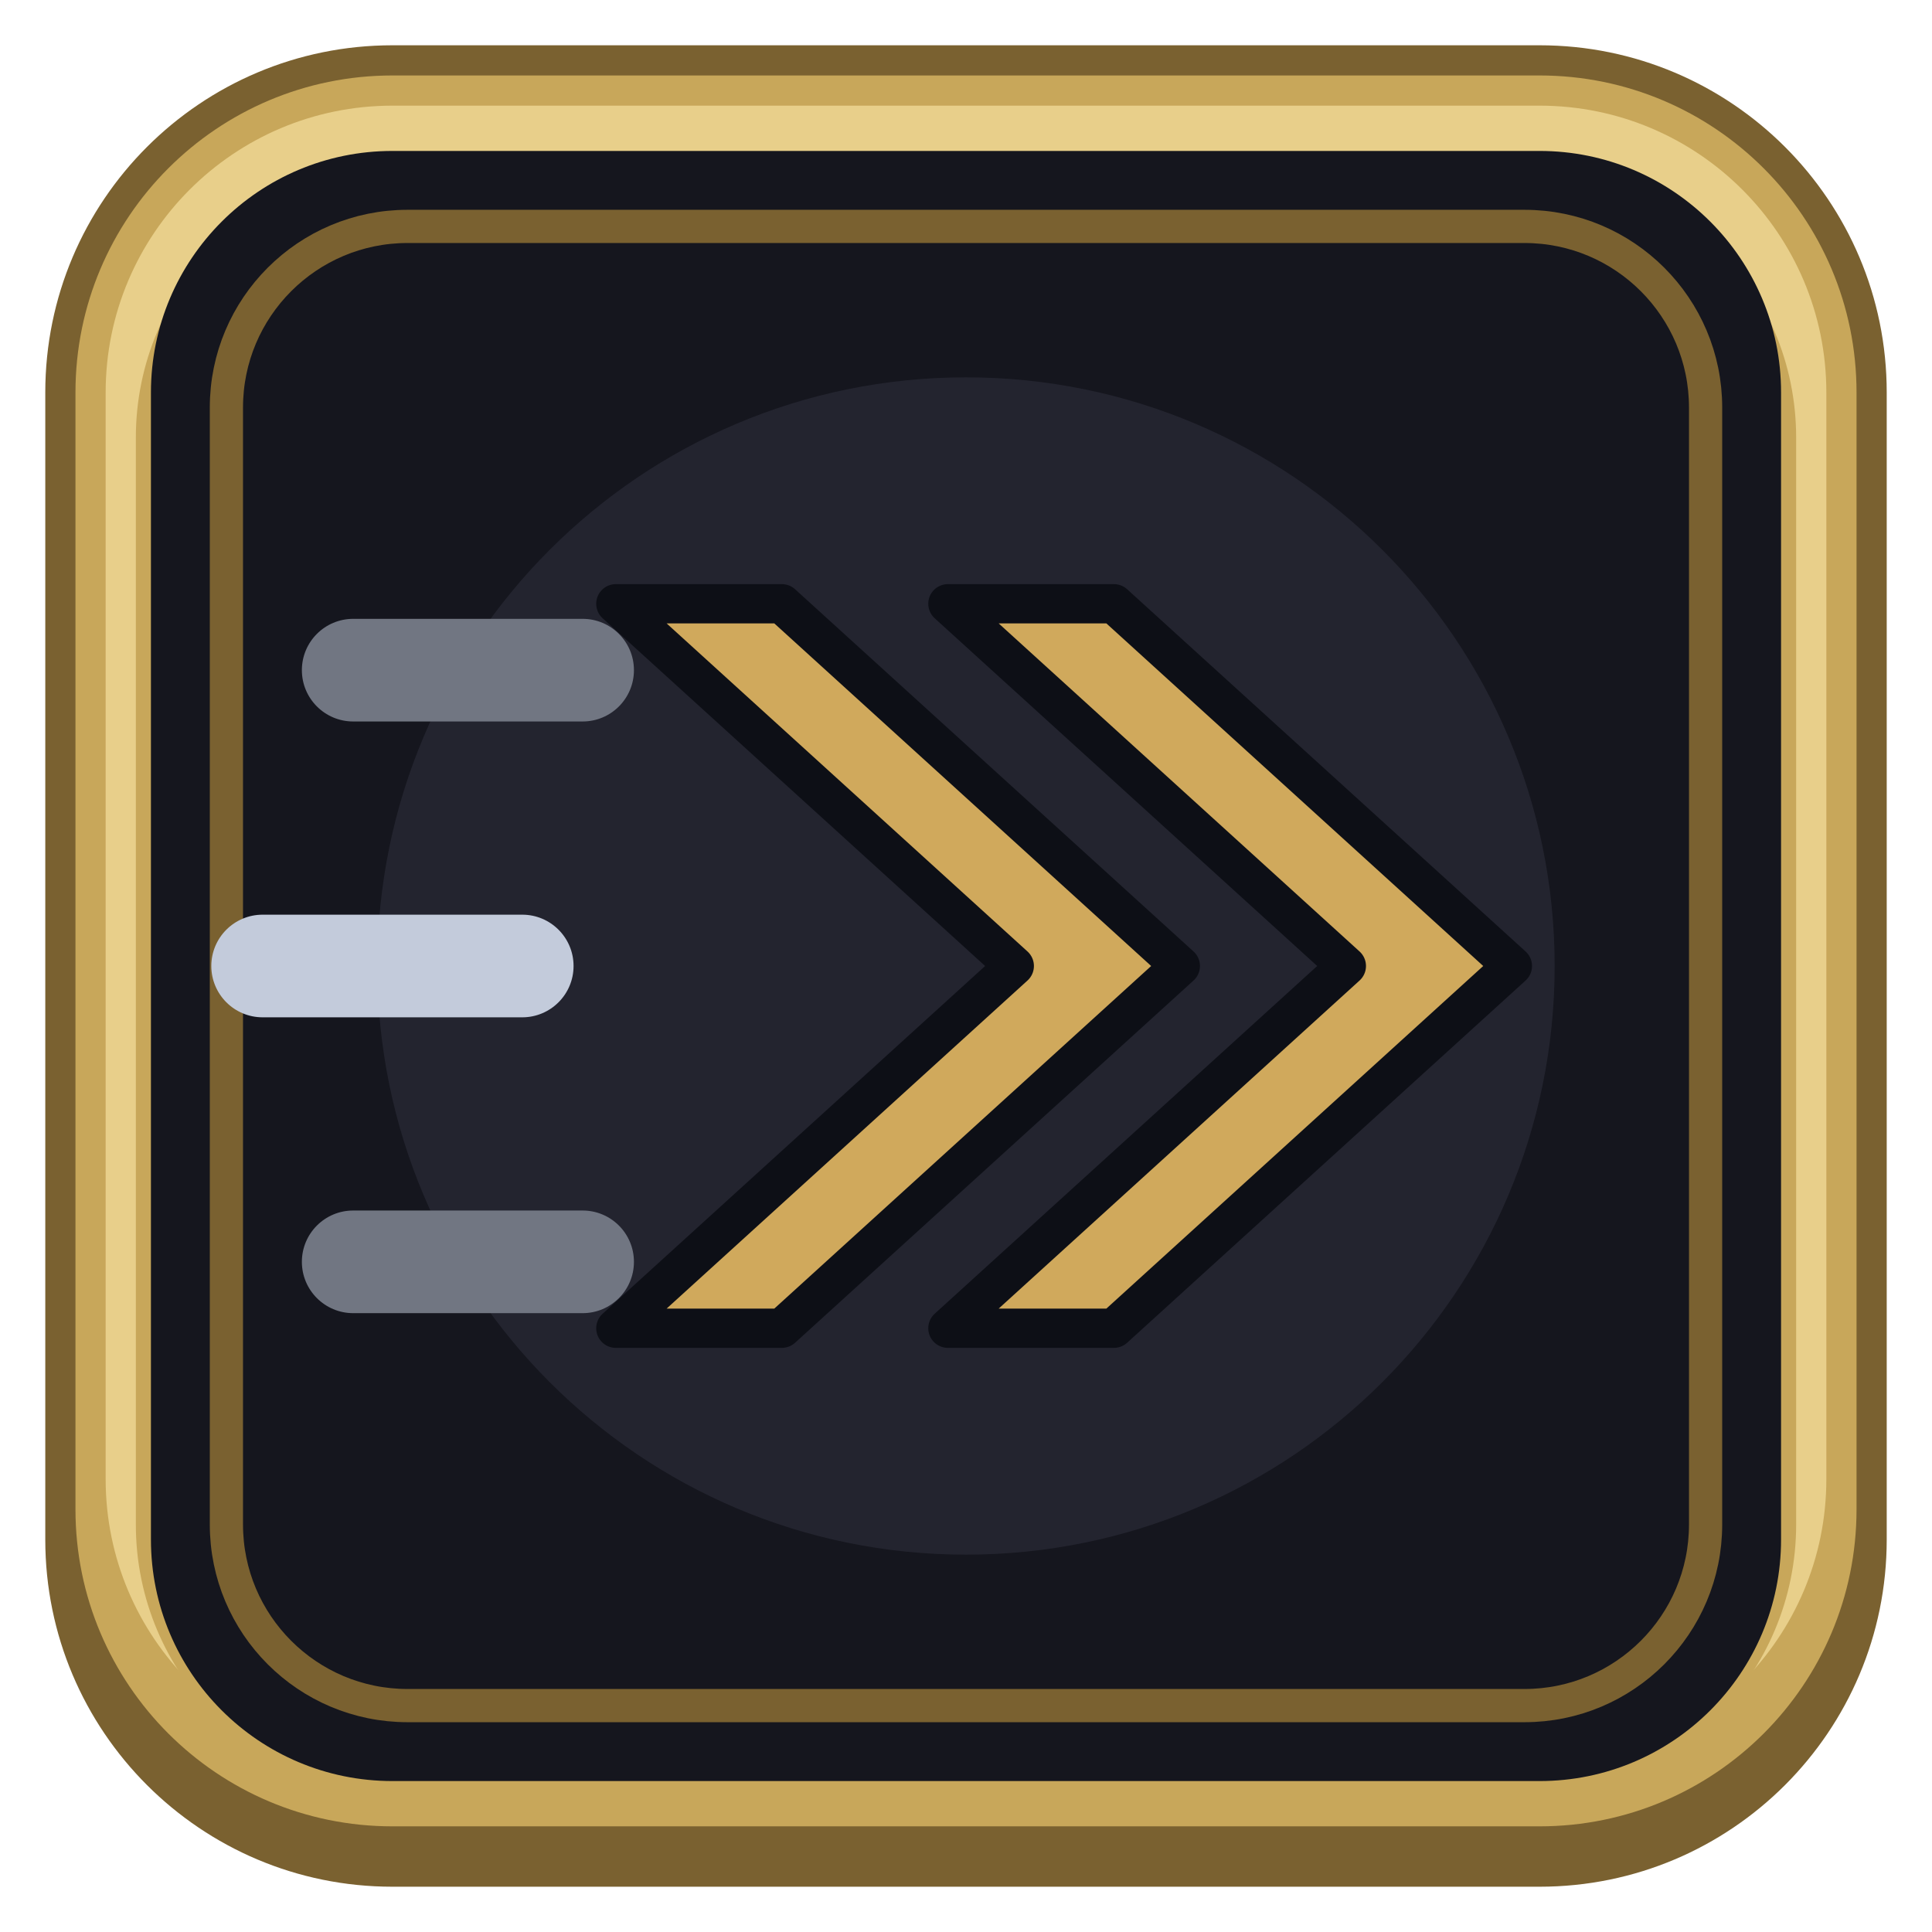
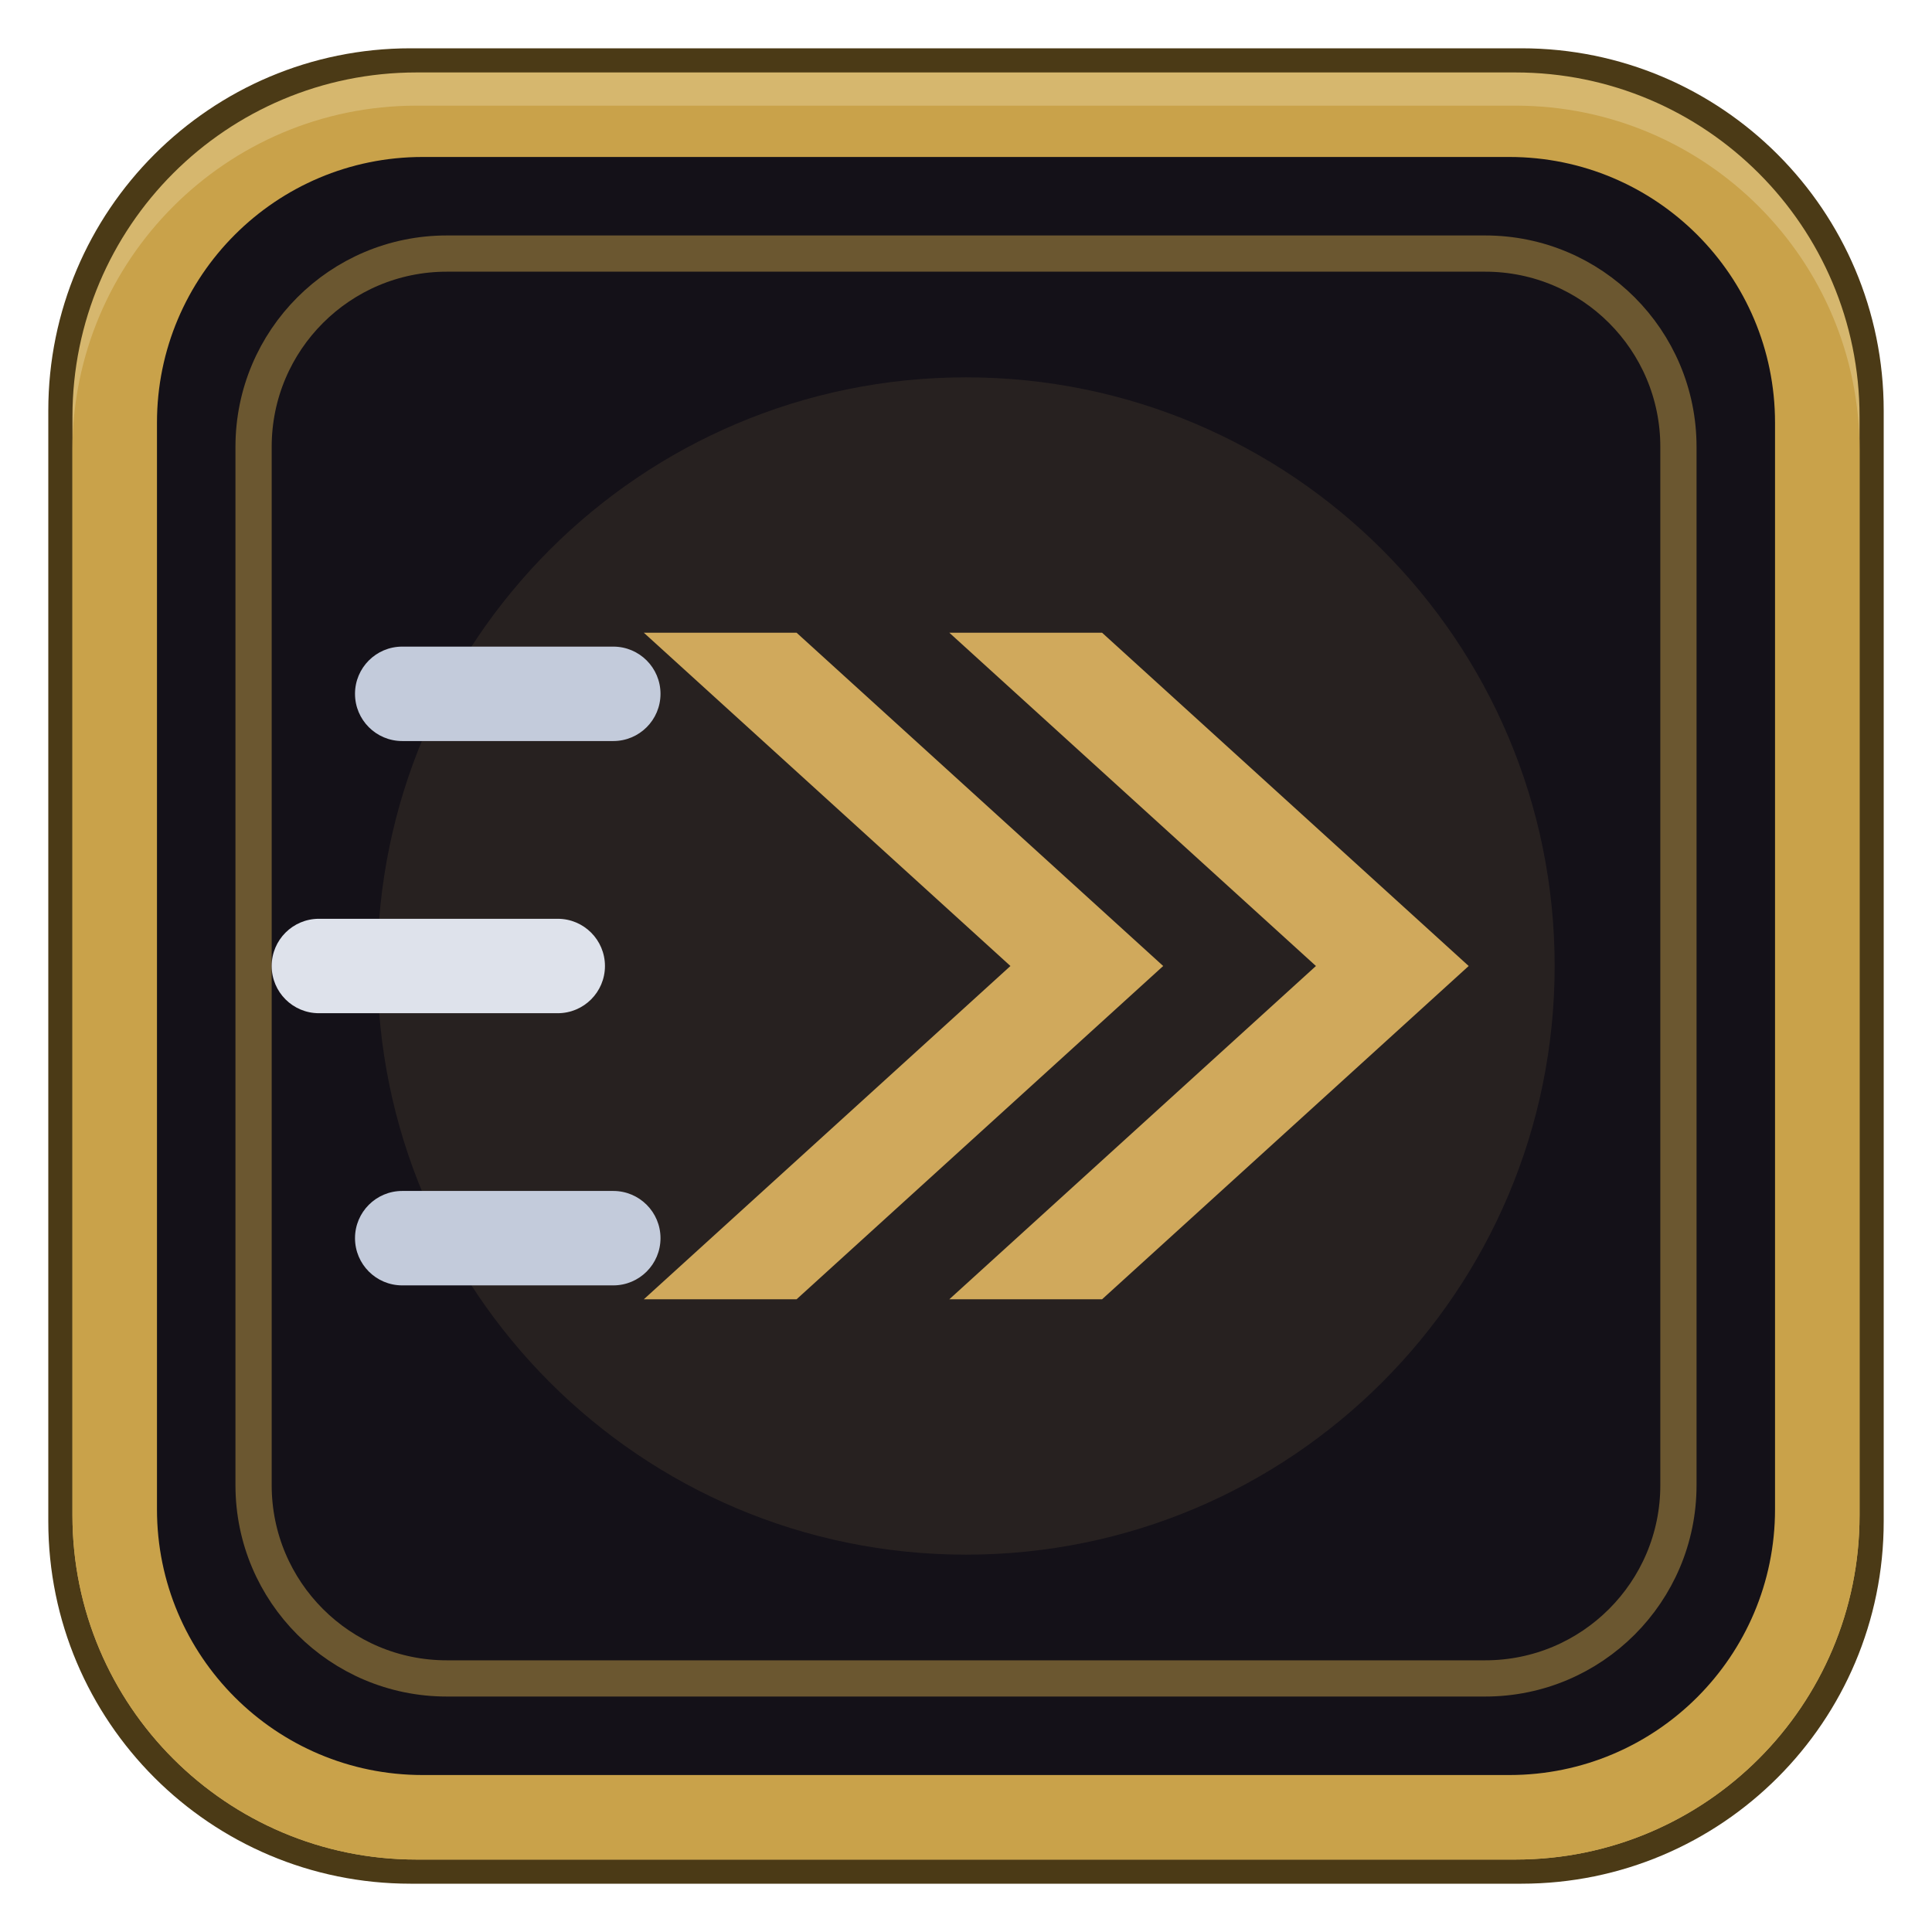
<svg xmlns="http://www.w3.org/2000/svg" width="64" height="64" viewBox="0 0 64 64">
-   <rect x="1.5" y="1.5" width="61.0" height="61.0" rx="11.5" fill="#7a6130" />
-   <rect x="2.5" y="2.5" width="59.0" height="58.0" rx="10.5" fill="#c8a75a" />
-   <rect x="3.5" y="3.5" width="57.0" height="55.0" rx="9.5" fill="#e8cf8a" />
-   <rect x="4.5" y="5.5" width="55.0" height="54.0" rx="9.0" fill="#c8a75a" />
-   <rect x="5.0" y="5.0" width="54.0" height="54.0" rx="8.0" fill="#15161e" />
-   <rect x="7.5" y="7.5" width="49.0" height="49.0" rx="6.0" fill="none" stroke="#7a6130" stroke-width="1.1" stroke-linejoin="round" />
-   <circle cx="32.0" cy="32.0" r="19.5" fill="#23242f" />
-   <g transform="translate(38.0 32.0)">
-     <polygon points="-6.6,-12.0 6.6,0.0 -6.6,12.0 -1.1,12.0 12.1,0.0 -1.1,-12.0" fill="#d0a95c" stroke="#0d0f16" stroke-width="1.3" stroke-linejoin="round" />
+   <rect x="1.6" y="1.6" width="60.8" height="60.8" rx="12.0" fill="#4b3a16" />
+   <rect x="2.4" y="2.4" width="59.2" height="59.2" rx="11.4" fill="#d6b76e" />
+   <rect x="2.4" y="3.5" width="59.2" height="58.1" rx="11.4" fill="#c9a24a" />
+   <rect x="5.2" y="5.2" width="53.6" height="53.6" rx="8.8" fill="#141118" />
+   <rect x="8.4" y="8.4" width="47.2" height="47.2" rx="6.4" fill="none" stroke="#6b5730" stroke-width="1.2" stroke-linejoin="round" />
+   <circle cx="32.0" cy="32.0" r="19.5" fill="#272120" />
+   <g transform="translate(32 32) scale(0.92) translate(-32 -32)">
+     <g transform="translate(38.0 32.0)">
+       <polygon points="-6.6,-12.0 6.6,0.0 -6.6,12.0 -1.1,12.0 12.1,0.0 -1.1,-12.0" fill="#d0a95c" />
+     </g>
+     <g transform="translate(27.0 32.0)">
+       <polygon points="-6.6,-12.0 6.6,0.0 -6.6,12.0 -1.1,12.0 12.1,0.0 -1.1,-12.0" fill="#d0a95c" />
+     </g>
+     <rect x="10.0" y="20.5" width="11.0" height="3.4" rx="1.7" fill="#c3cbdb" />
+     <rect x="7.0" y="30.3" width="12.0" height="3.4" rx="1.7" fill="#dee2eb" />
+     <rect x="10.0" y="40.1" width="11.0" height="3.4" rx="1.7" fill="#c3cbdb" />
  </g>
-   <g transform="translate(27.0 32.0)">
-     <polygon points="-6.6,-12.0 6.6,0.0 -6.6,12.0 -1.1,12.0 12.1,0.0 -1.1,-12.0" fill="#d0a95c" stroke="#0d0f16" stroke-width="1.3" stroke-linejoin="round" />
-   </g>
-   <rect x="10.0" y="20.5" width="11.0" height="3.4" rx="1.7" fill="#717682" />
-   <rect x="7.0" y="30.3" width="12.0" height="3.4" rx="1.7" fill="#c3cbdb" />
-   <rect x="10.0" y="40.1" width="11.0" height="3.4" rx="1.7" fill="#717682" />
</svg>
